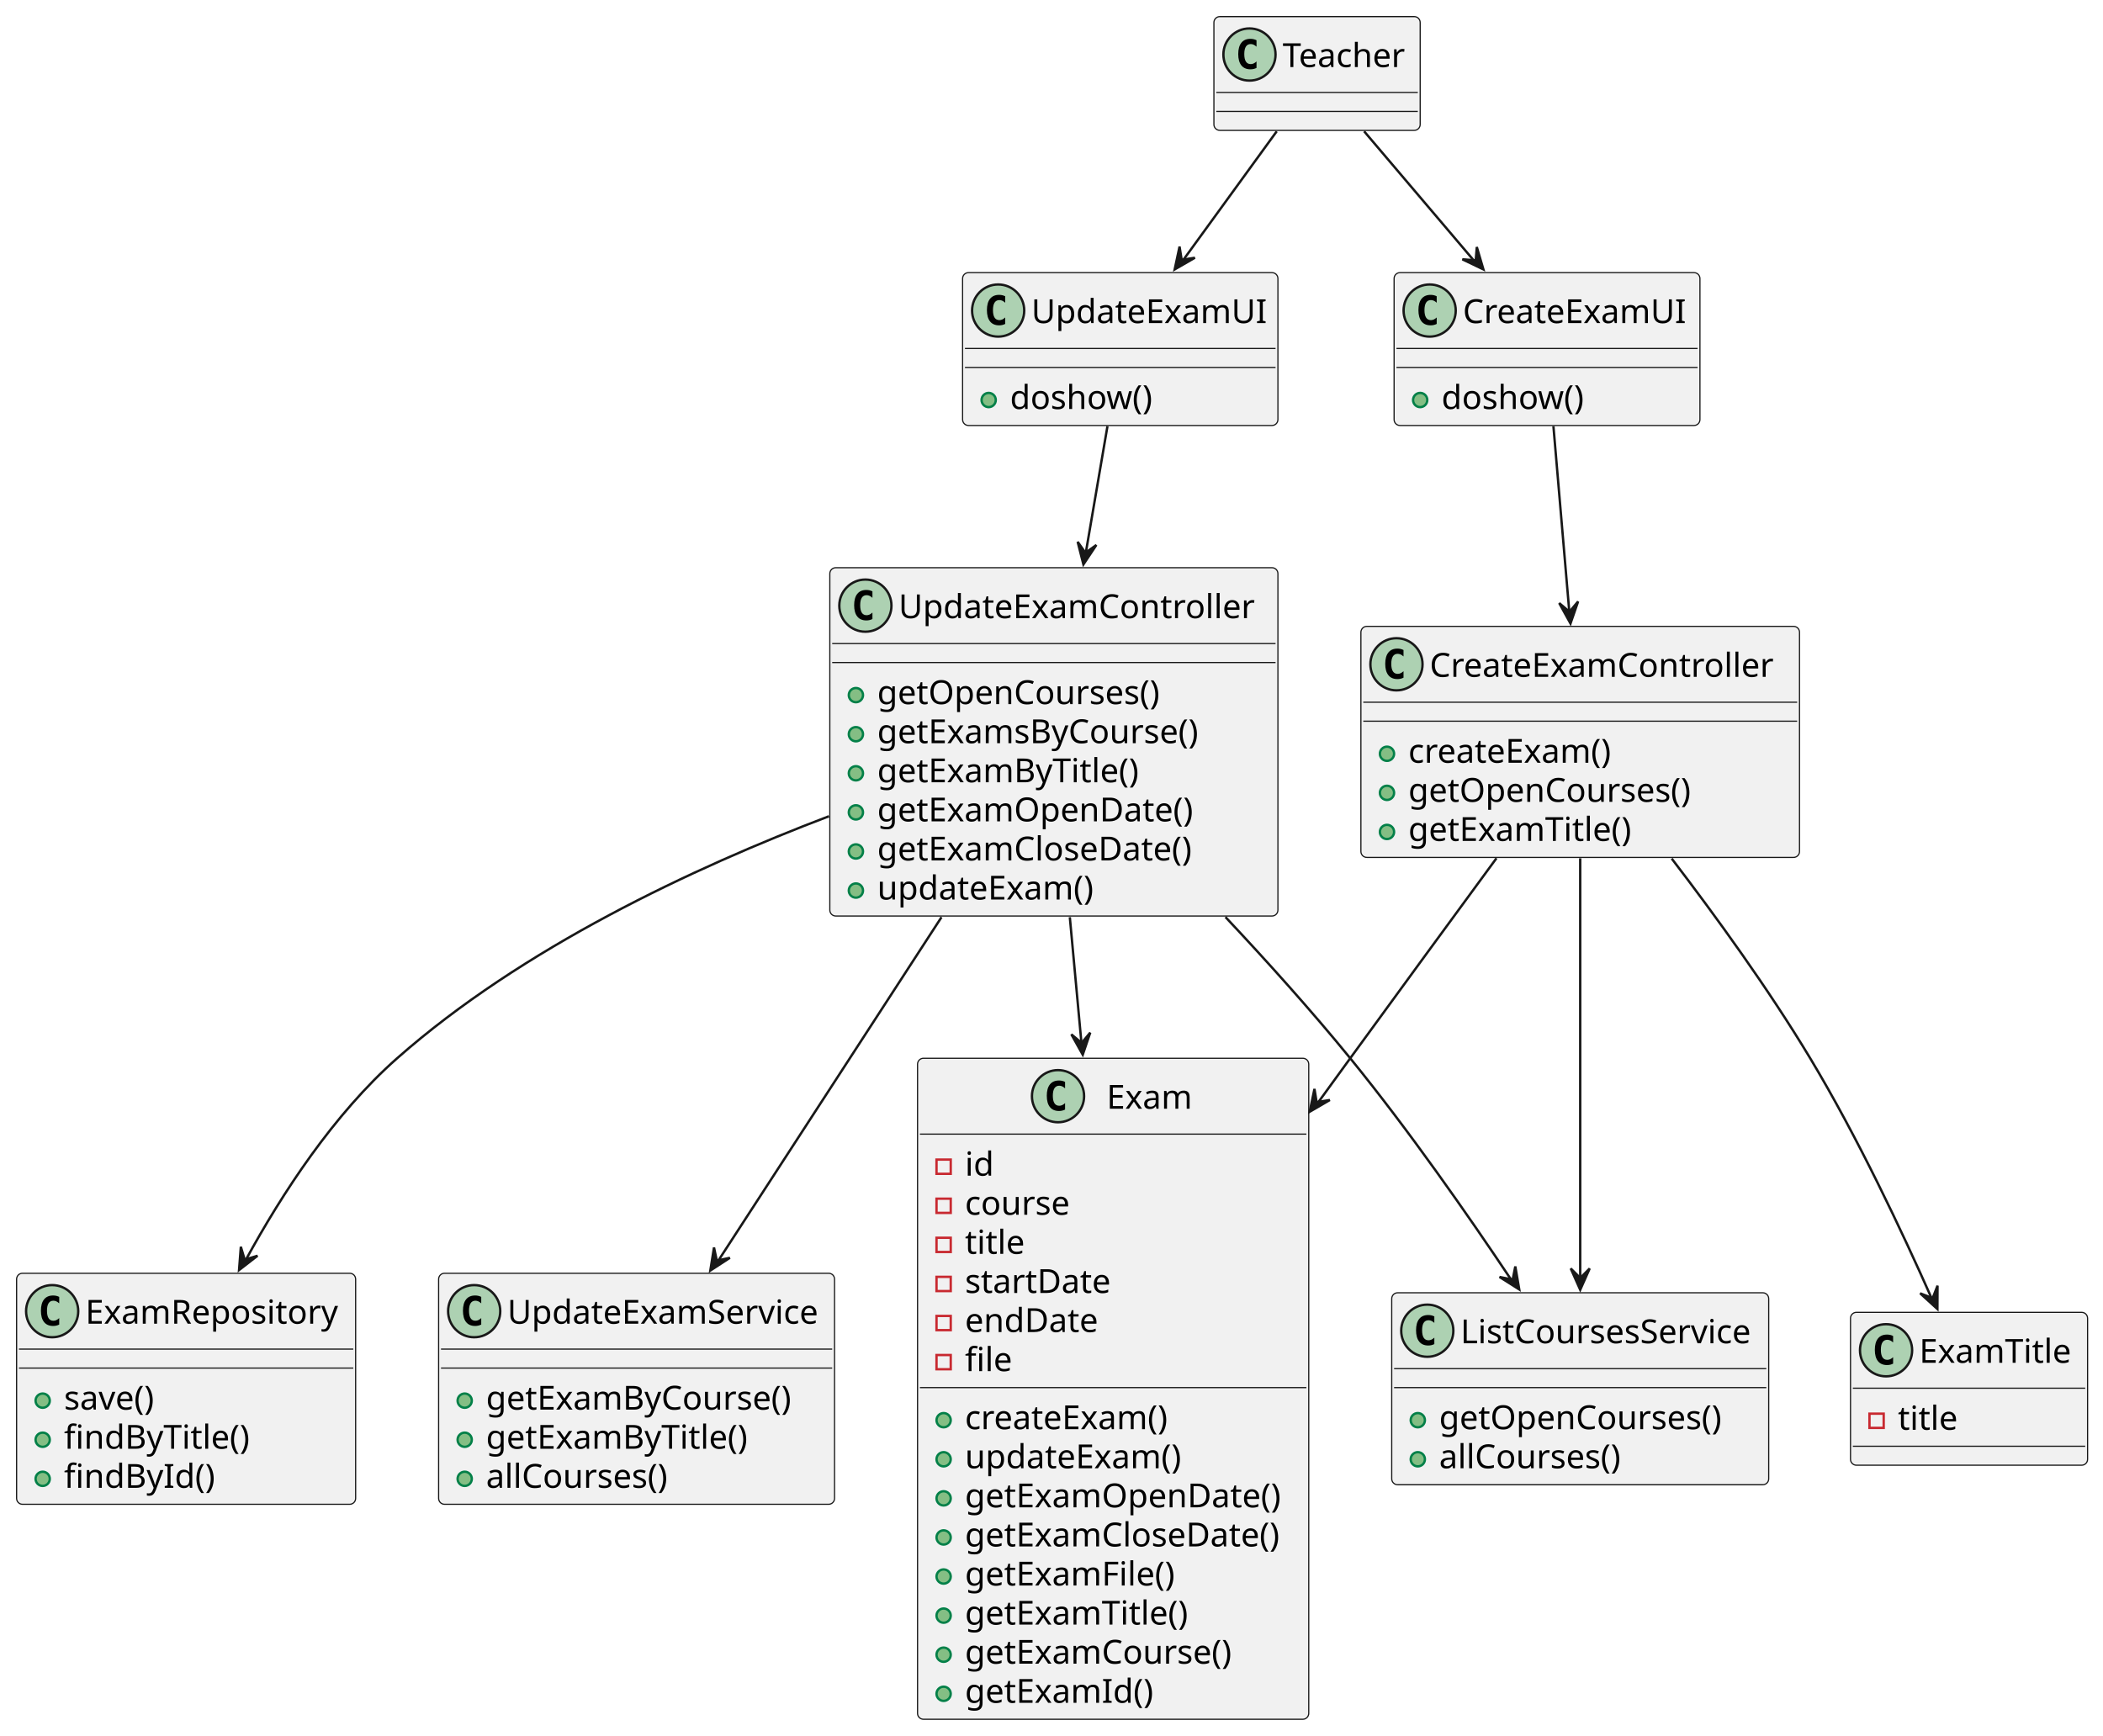
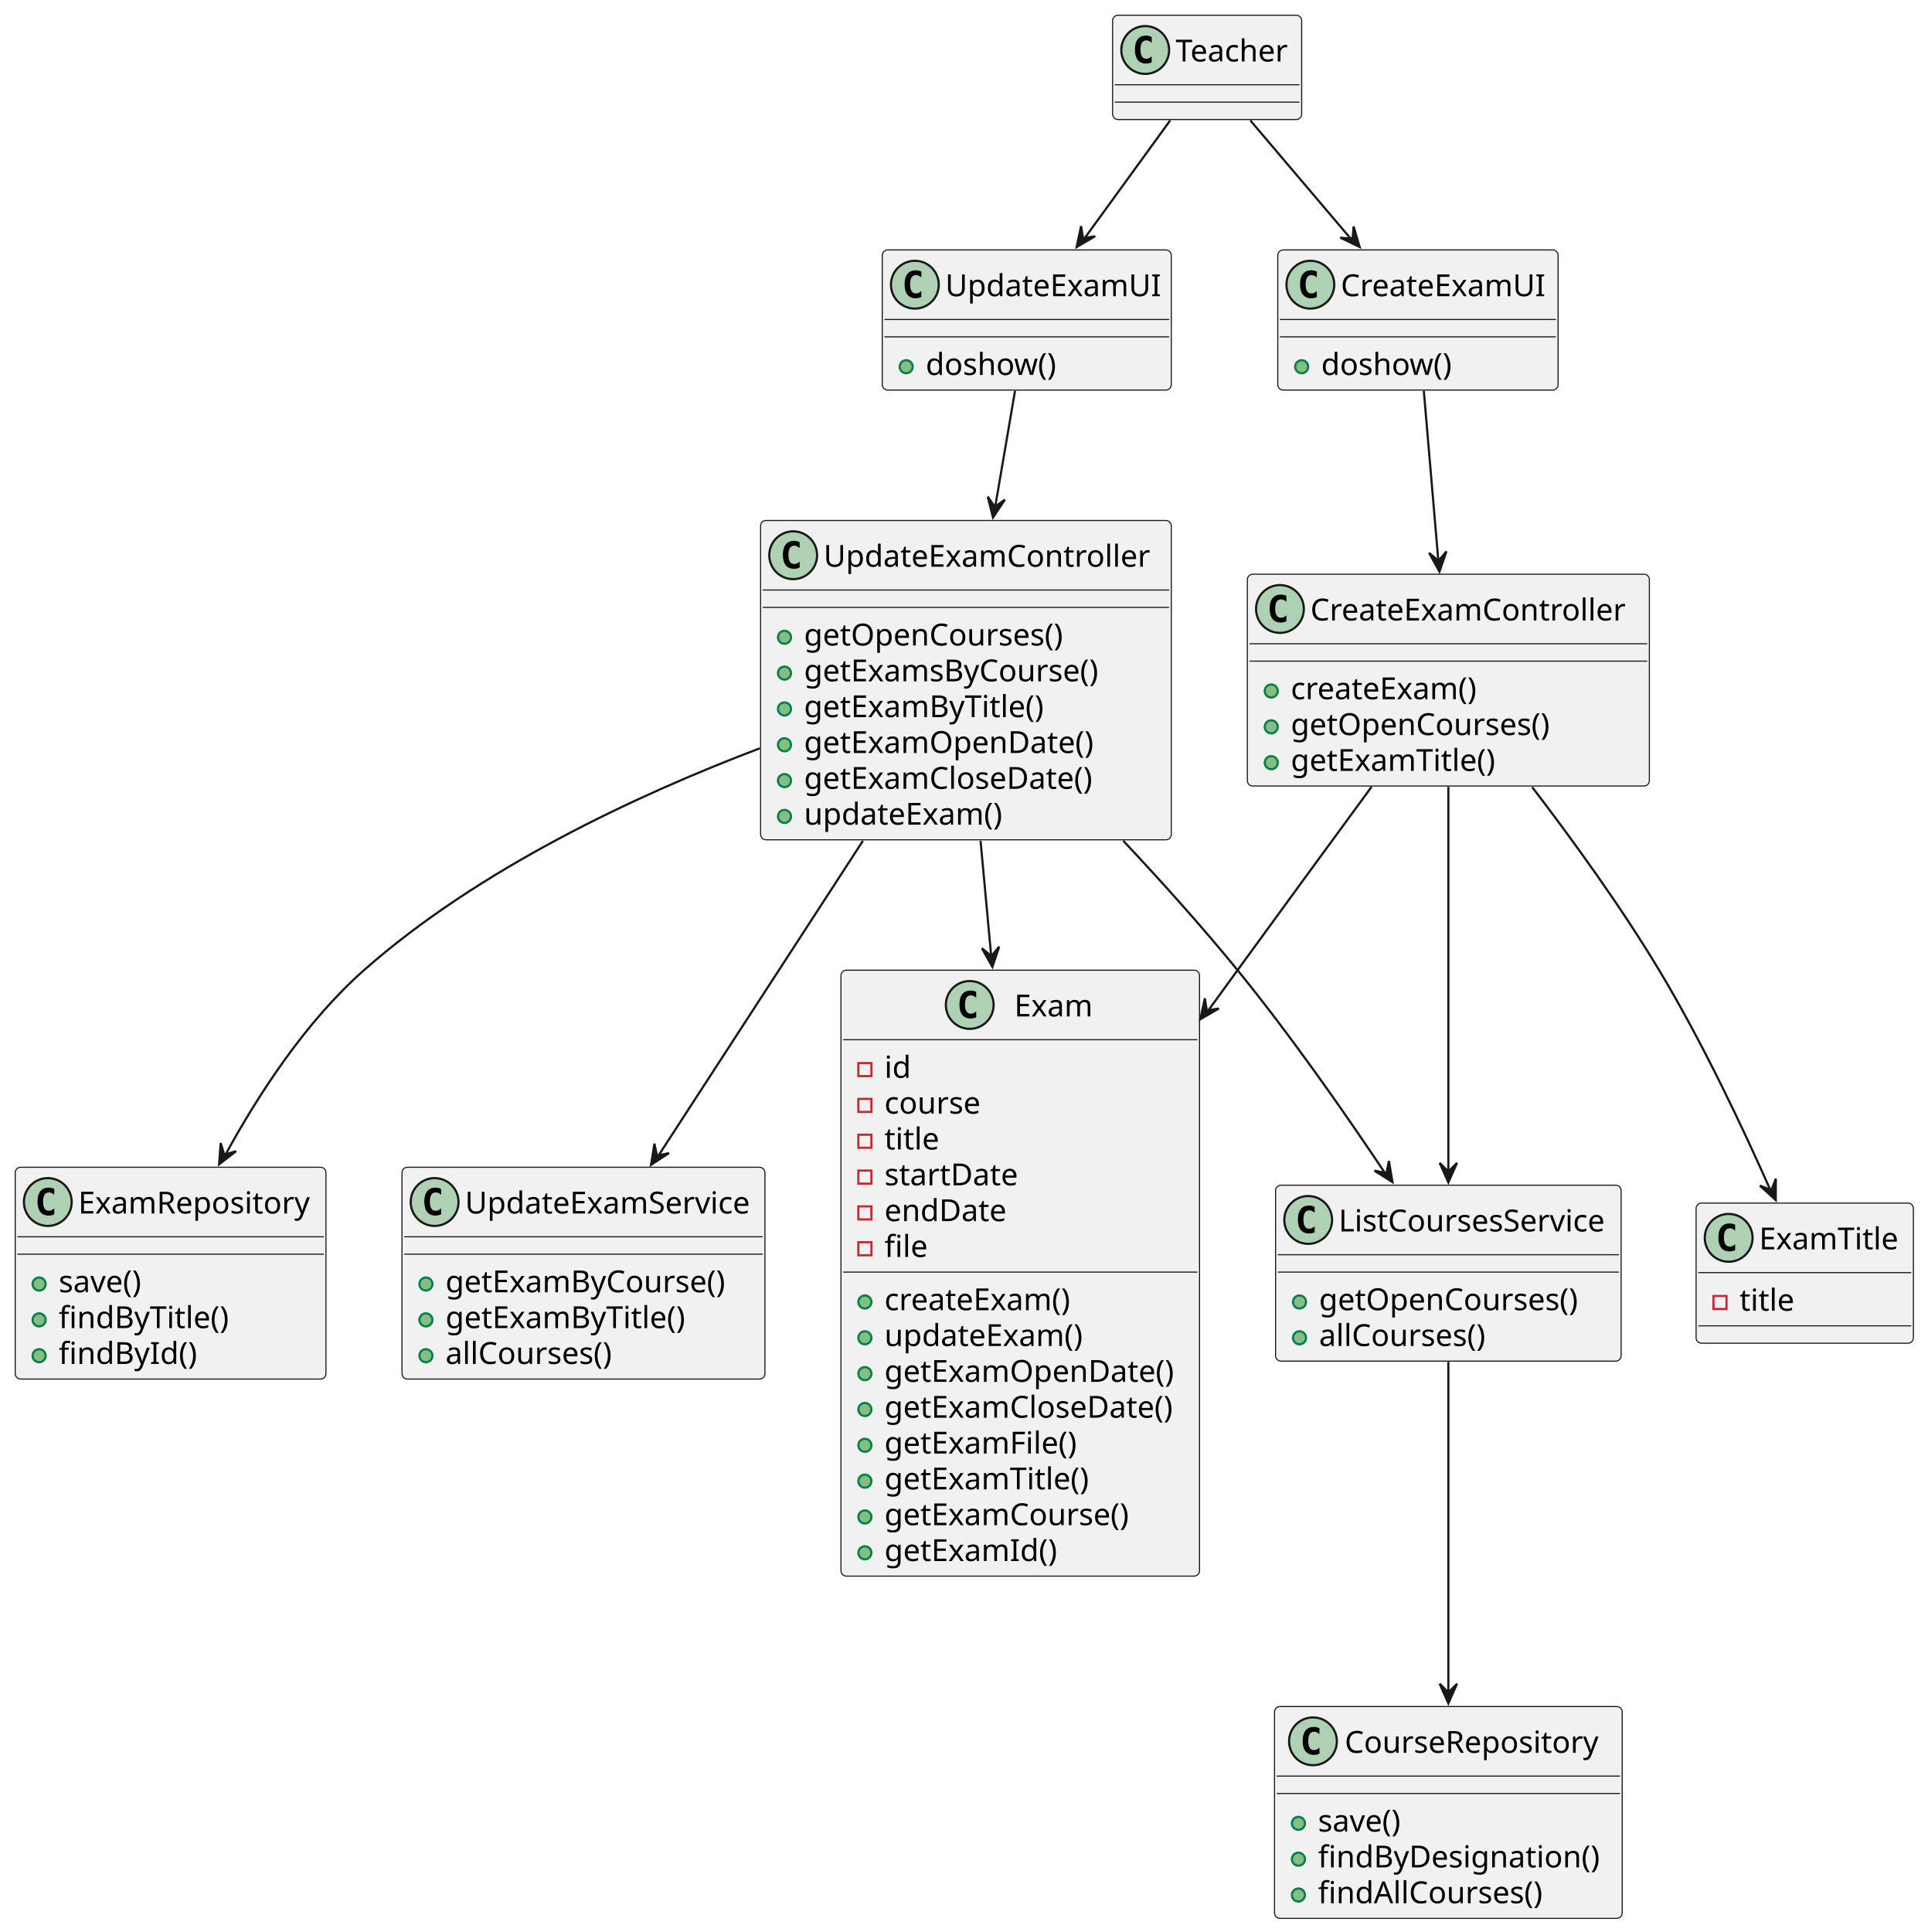
- <svg xmlns="http://www.w3.org/2000/svg" contentStyleType="text/css" height="732px" preserveAspectRatio="none" style="width:887px;height:732px;background:#FFFFFF;" version="1.1" viewBox="0 0 887 732" width="887px" zoomAndPan="magnify">
+ <svg xmlns="http://www.w3.org/2000/svg" contentStyleType="text/css" height="889px" preserveAspectRatio="none" style="width:887px;height:889px;background:#FFFFFF;" version="1.1" viewBox="0 0 887 889" width="887px" zoomAndPan="magnify">
  <defs />
  <g>
    <g id="elem_Teacher">
      <rect codeLine="2" fill="#F1F1F1" height="48" id="Teacher" rx="2.5" ry="2.5" style="stroke:#181818;stroke-width:0.5;" width="87" x="512" y="7" />
      <ellipse cx="527" cy="23" fill="#ADD1B2" rx="11" ry="11" style="stroke:#181818;stroke-width:1.0;" />
      <path d="M529.973,28.643 Q529.392,28.942 528.753,29.091 Q528.114,29.241 527.408,29.241 Q524.901,29.241 523.582,27.589 Q522.262,25.937 522.262,22.816 Q522.262,19.686 523.582,18.035 Q524.901,16.383 527.408,16.383 Q528.114,16.383 528.761,16.532 Q529.409,16.682 529.973,16.98 L529.973,19.703 Q529.342,19.122 528.749,18.852 Q528.155,18.582 527.524,18.582 Q526.18,18.582 525.495,19.649 Q524.81,20.716 524.81,22.816 Q524.81,24.908 525.495,25.974 Q526.18,27.041 527.524,27.041 Q528.155,27.041 528.749,26.771 Q529.342,26.502 529.973,25.92 Z " fill="#000000" />
      <text fill="#000000" font-family="sans-serif" font-size="14" lengthAdjust="spacing" textLength="55" x="541" y="28.291">Teacher</text>
      <line style="stroke:#181818;stroke-width:0.5;" x1="513" x2="598" y1="39" y2="39" />
      <line style="stroke:#181818;stroke-width:0.5;" x1="513" x2="598" y1="47" y2="47" />
    </g>
    <g id="elem_CreateExamUI">
      <rect codeLine="3" fill="#F1F1F1" height="64.488" id="CreateExamUI" rx="2.5" ry="2.5" style="stroke:#181818;stroke-width:0.5;" width="129" x="588" y="115" />
      <ellipse cx="603" cy="131" fill="#ADD1B2" rx="11" ry="11" style="stroke:#181818;stroke-width:1.0;" />
      <path d="M605.973,136.643 Q605.392,136.942 604.753,137.091 Q604.114,137.241 603.408,137.241 Q600.901,137.241 599.582,135.589 Q598.262,133.937 598.262,130.816 Q598.262,127.686 599.582,126.035 Q600.901,124.383 603.408,124.383 Q604.114,124.383 604.761,124.532 Q605.409,124.682 605.973,124.981 L605.973,127.703 Q605.342,127.122 604.749,126.852 Q604.155,126.582 603.524,126.582 Q602.18,126.582 601.495,127.649 Q600.81,128.716 600.81,130.816 Q600.81,132.908 601.495,133.974 Q602.18,135.041 603.524,135.041 Q604.155,135.041 604.749,134.771 Q605.342,134.501 605.973,133.92 Z " fill="#000000" />
      <text fill="#000000" font-family="sans-serif" font-size="14" lengthAdjust="spacing" textLength="97" x="617" y="136.291">CreateExamUI</text>
      <line style="stroke:#181818;stroke-width:0.5;" x1="589" x2="716" y1="147" y2="147" />
      <line style="stroke:#181818;stroke-width:0.5;" x1="589" x2="716" y1="155" y2="155" />
      <ellipse cx="599" cy="168.744" fill="#84BE84" rx="3" ry="3" style="stroke:#038048;stroke-width:1.0;" />
      <text fill="#000000" font-family="sans-serif" font-size="14" lengthAdjust="spacing" textLength="64" x="608" y="172.535">doshow()</text>
    </g>
    <g id="elem_UpdateExamUI">
      <rect codeLine="7" fill="#F1F1F1" height="64.488" id="UpdateExamUI" rx="2.5" ry="2.5" style="stroke:#181818;stroke-width:0.5;" width="133" x="406" y="115" />
      <ellipse cx="421" cy="131" fill="#ADD1B2" rx="11" ry="11" style="stroke:#181818;stroke-width:1.0;" />
      <path d="M423.973,136.643 Q423.392,136.942 422.753,137.091 Q422.114,137.241 421.408,137.241 Q418.901,137.241 417.582,135.589 Q416.262,133.937 416.262,130.816 Q416.262,127.686 417.582,126.035 Q418.901,124.383 421.408,124.383 Q422.114,124.383 422.761,124.532 Q423.409,124.682 423.973,124.981 L423.973,127.703 Q423.342,127.122 422.749,126.852 Q422.155,126.582 421.524,126.582 Q420.18,126.582 419.495,127.649 Q418.81,128.716 418.81,130.816 Q418.81,132.908 419.495,133.974 Q420.18,135.041 421.524,135.041 Q422.155,135.041 422.749,134.771 Q423.342,134.501 423.973,133.92 Z " fill="#000000" />
      <text fill="#000000" font-family="sans-serif" font-size="14" lengthAdjust="spacing" textLength="101" x="435" y="136.291">UpdateExamUI</text>
      <line style="stroke:#181818;stroke-width:0.5;" x1="407" x2="538" y1="147" y2="147" />
      <line style="stroke:#181818;stroke-width:0.5;" x1="407" x2="538" y1="155" y2="155" />
      <ellipse cx="417" cy="168.744" fill="#84BE84" rx="3" ry="3" style="stroke:#038048;stroke-width:1.0;" />
      <text fill="#000000" font-family="sans-serif" font-size="14" lengthAdjust="spacing" textLength="64" x="426" y="172.535">doshow()</text>
    </g>
    <g id="elem_UpdateExamController">
-       <rect codeLine="10" fill="#F1F1F1" height="146.93" id="UpdateExamController" rx="2.5" ry="2.5" style="stroke:#181818;stroke-width:0.5;" width="189" x="350" y="239.48" />
-       <ellipse cx="365" cy="255.48" fill="#ADD1B2" rx="11" ry="11" style="stroke:#181818;stroke-width:1.0;" />
-       <path d="M367.973,261.123 Q367.392,261.422 366.753,261.571 Q366.114,261.721 365.408,261.721 Q362.901,261.721 361.582,260.069 Q360.262,258.417 360.262,255.296 Q360.262,252.167 361.582,250.515 Q362.901,248.863 365.408,248.863 Q366.114,248.863 366.761,249.012 Q367.409,249.162 367.973,249.46 L367.973,252.183 Q367.342,251.602 366.749,251.332 Q366.155,251.062 365.524,251.062 Q364.18,251.062 363.495,252.129 Q362.81,253.196 362.81,255.296 Q362.81,257.388 363.495,258.454 Q364.18,259.521 365.524,259.521 Q366.155,259.521 366.749,259.251 Q367.342,258.981 367.973,258.4 Z " fill="#000000" />
-       <text fill="#000000" font-family="sans-serif" font-size="14" lengthAdjust="spacing" textLength="157" x="379" y="260.771">UpdateExamController</text>
-       <line style="stroke:#181818;stroke-width:0.5;" x1="351" x2="538" y1="271.48" y2="271.48" />
-       <line style="stroke:#181818;stroke-width:0.5;" x1="351" x2="538" y1="279.48" y2="279.48" />
-       <ellipse cx="361" cy="293.224" fill="#84BE84" rx="3" ry="3" style="stroke:#038048;stroke-width:1.0;" />
-       <text fill="#000000" font-family="sans-serif" font-size="14" lengthAdjust="spacing" textLength="125" x="370" y="297.015">getOpenCourses()</text>
-       <ellipse cx="361" cy="309.712" fill="#84BE84" rx="3" ry="3" style="stroke:#038048;stroke-width:1.0;" />
-       <text fill="#000000" font-family="sans-serif" font-size="14" lengthAdjust="spacing" textLength="141" x="370" y="313.503">getExamsByCourse()</text>
-       <ellipse cx="361" cy="326.201" fill="#84BE84" rx="3" ry="3" style="stroke:#038048;stroke-width:1.0;" />
-       <text fill="#000000" font-family="sans-serif" font-size="14" lengthAdjust="spacing" textLength="115" x="370" y="329.992">getExamByTitle()</text>
-       <ellipse cx="361" cy="342.689" fill="#84BE84" rx="3" ry="3" style="stroke:#038048;stroke-width:1.0;" />
-       <text fill="#000000" font-family="sans-serif" font-size="14" lengthAdjust="spacing" textLength="138" x="370" y="346.48">getExamOpenDate()</text>
-       <ellipse cx="361" cy="359.177" fill="#84BE84" rx="3" ry="3" style="stroke:#038048;stroke-width:1.0;" />
-       <text fill="#000000" font-family="sans-serif" font-size="14" lengthAdjust="spacing" textLength="139" x="370" y="362.968">getExamCloseDate()</text>
-       <ellipse cx="361" cy="375.666" fill="#84BE84" rx="3" ry="3" style="stroke:#038048;stroke-width:1.0;" />
-       <text fill="#000000" font-family="sans-serif" font-size="14" lengthAdjust="spacing" textLength="96" x="370" y="379.457">updateExam()</text>
+       <rect codeLine="10" fill="#F1F1F1" height="146.93" id="UpdateExamController" rx="2.5" ry="2.5" style="stroke:#181818;stroke-width:0.5;" width="189" x="350" y="239.49" />
+       <ellipse cx="365" cy="255.49" fill="#ADD1B2" rx="11" ry="11" style="stroke:#181818;stroke-width:1.0;" />
+       <path d="M367.973,261.133 Q367.392,261.432 366.753,261.581 Q366.114,261.731 365.408,261.731 Q362.901,261.731 361.582,260.079 Q360.262,258.427 360.262,255.306 Q360.262,252.177 361.582,250.525 Q362.901,248.873 365.408,248.873 Q366.114,248.873 366.761,249.022 Q367.409,249.172 367.973,249.47 L367.973,252.193 Q367.342,251.612 366.749,251.342 Q366.155,251.072 365.524,251.072 Q364.18,251.072 363.495,252.139 Q362.81,253.206 362.81,255.306 Q362.81,257.398 363.495,258.464 Q364.18,259.531 365.524,259.531 Q366.155,259.531 366.749,259.261 Q367.342,258.991 367.973,258.41 Z " fill="#000000" />
+       <text fill="#000000" font-family="sans-serif" font-size="14" lengthAdjust="spacing" textLength="157" x="379" y="260.781">UpdateExamController</text>
+       <line style="stroke:#181818;stroke-width:0.5;" x1="351" x2="538" y1="271.49" y2="271.49" />
+       <line style="stroke:#181818;stroke-width:0.5;" x1="351" x2="538" y1="279.49" y2="279.49" />
+       <ellipse cx="361" cy="293.234" fill="#84BE84" rx="3" ry="3" style="stroke:#038048;stroke-width:1.0;" />
+       <text fill="#000000" font-family="sans-serif" font-size="14" lengthAdjust="spacing" textLength="125" x="370" y="297.025">getOpenCourses()</text>
+       <ellipse cx="361" cy="309.722" fill="#84BE84" rx="3" ry="3" style="stroke:#038048;stroke-width:1.0;" />
+       <text fill="#000000" font-family="sans-serif" font-size="14" lengthAdjust="spacing" textLength="141" x="370" y="313.513">getExamsByCourse()</text>
+       <ellipse cx="361" cy="326.211" fill="#84BE84" rx="3" ry="3" style="stroke:#038048;stroke-width:1.0;" />
+       <text fill="#000000" font-family="sans-serif" font-size="14" lengthAdjust="spacing" textLength="115" x="370" y="330.002">getExamByTitle()</text>
+       <ellipse cx="361" cy="342.699" fill="#84BE84" rx="3" ry="3" style="stroke:#038048;stroke-width:1.0;" />
+       <text fill="#000000" font-family="sans-serif" font-size="14" lengthAdjust="spacing" textLength="138" x="370" y="346.49">getExamOpenDate()</text>
+       <ellipse cx="361" cy="359.187" fill="#84BE84" rx="3" ry="3" style="stroke:#038048;stroke-width:1.0;" />
+       <text fill="#000000" font-family="sans-serif" font-size="14" lengthAdjust="spacing" textLength="139" x="370" y="362.978">getExamCloseDate()</text>
+       <ellipse cx="361" cy="375.675" fill="#84BE84" rx="3" ry="3" style="stroke:#038048;stroke-width:1.0;" />
+       <text fill="#000000" font-family="sans-serif" font-size="14" lengthAdjust="spacing" textLength="96" x="370" y="379.467">updateExam()</text>
    </g>
    <g id="elem_ListCoursesService">
-       <rect codeLine="19" fill="#F1F1F1" height="80.977" id="ListCoursesService" rx="2.5" ry="2.5" style="stroke:#181818;stroke-width:0.5;" width="159" x="587" y="545.34" />
-       <ellipse cx="602" cy="561.34" fill="#ADD1B2" rx="11" ry="11" style="stroke:#181818;stroke-width:1.0;" />
-       <path d="M604.973,566.983 Q604.392,567.282 603.753,567.431 Q603.114,567.581 602.408,567.581 Q599.901,567.581 598.582,565.929 Q597.262,564.277 597.262,561.156 Q597.262,558.027 598.582,556.375 Q599.901,554.723 602.408,554.723 Q603.114,554.723 603.761,554.872 Q604.409,555.022 604.973,555.321 L604.973,558.043 Q604.342,557.462 603.749,557.192 Q603.155,556.923 602.524,556.923 Q601.18,556.923 600.495,557.989 Q599.81,559.056 599.81,561.156 Q599.81,563.248 600.495,564.314 Q601.18,565.381 602.524,565.381 Q603.155,565.381 603.749,565.111 Q604.342,564.841 604.973,564.26 Z " fill="#000000" />
-       <text fill="#000000" font-family="sans-serif" font-size="14" lengthAdjust="spacing" textLength="127" x="616" y="566.631">ListCoursesService</text>
-       <line style="stroke:#181818;stroke-width:0.5;" x1="588" x2="745" y1="577.34" y2="577.34" />
-       <line style="stroke:#181818;stroke-width:0.5;" x1="588" x2="745" y1="585.34" y2="585.34" />
-       <ellipse cx="598" cy="599.084" fill="#84BE84" rx="3" ry="3" style="stroke:#038048;stroke-width:1.0;" />
-       <text fill="#000000" font-family="sans-serif" font-size="14" lengthAdjust="spacing" textLength="125" x="607" y="602.875">getOpenCourses()</text>
-       <ellipse cx="598" cy="615.572" fill="#84BE84" rx="3" ry="3" style="stroke:#038048;stroke-width:1.0;" />
-       <text fill="#000000" font-family="sans-serif" font-size="14" lengthAdjust="spacing" textLength="82" x="607" y="619.363">allCourses()</text>
+       <rect codeLine="19" fill="#F1F1F1" height="80.977" id="ListCoursesService" rx="2.5" ry="2.5" style="stroke:#181818;stroke-width:0.5;" width="159" x="587" y="545.35" />
+       <ellipse cx="602" cy="561.35" fill="#ADD1B2" rx="11" ry="11" style="stroke:#181818;stroke-width:1.0;" />
+       <path d="M604.973,566.993 Q604.392,567.292 603.753,567.441 Q603.114,567.591 602.408,567.591 Q599.901,567.591 598.582,565.939 Q597.262,564.287 597.262,561.166 Q597.262,558.037 598.582,556.385 Q599.901,554.733 602.408,554.733 Q603.114,554.733 603.761,554.882 Q604.409,555.032 604.973,555.331 L604.973,558.053 Q604.342,557.472 603.749,557.202 Q603.155,556.933 602.524,556.933 Q601.18,556.933 600.495,557.999 Q599.81,559.066 599.81,561.166 Q599.81,563.258 600.495,564.324 Q601.18,565.391 602.524,565.391 Q603.155,565.391 603.749,565.121 Q604.342,564.851 604.973,564.27 Z " fill="#000000" />
+       <text fill="#000000" font-family="sans-serif" font-size="14" lengthAdjust="spacing" textLength="127" x="616" y="566.641">ListCoursesService</text>
+       <line style="stroke:#181818;stroke-width:0.5;" x1="588" x2="745" y1="577.35" y2="577.35" />
+       <line style="stroke:#181818;stroke-width:0.5;" x1="588" x2="745" y1="585.35" y2="585.35" />
+       <ellipse cx="598" cy="599.094" fill="#84BE84" rx="3" ry="3" style="stroke:#038048;stroke-width:1.0;" />
+       <text fill="#000000" font-family="sans-serif" font-size="14" lengthAdjust="spacing" textLength="125" x="607" y="602.885">getOpenCourses()</text>
+       <ellipse cx="598" cy="615.582" fill="#84BE84" rx="3" ry="3" style="stroke:#038048;stroke-width:1.0;" />
+       <text fill="#000000" font-family="sans-serif" font-size="14" lengthAdjust="spacing" textLength="82" x="607" y="619.373">allCourses()</text>
    </g>
    <g id="elem_UpdateExamService">
      <rect codeLine="24" fill="#F1F1F1" height="97.465" id="UpdateExamService" rx="2.5" ry="2.5" style="stroke:#181818;stroke-width:0.5;" width="167" x="185" y="537.1" />
      <ellipse cx="200" cy="553.1" fill="#ADD1B2" rx="11" ry="11" style="stroke:#181818;stroke-width:1.0;" />
      <path d="M202.973,558.743 Q202.392,559.042 201.753,559.191 Q201.114,559.341 200.408,559.341 Q197.901,559.341 196.582,557.689 Q195.262,556.037 195.262,552.916 Q195.262,549.787 196.582,548.135 Q197.901,546.483 200.408,546.483 Q201.114,546.483 201.761,546.632 Q202.409,546.782 202.973,547.081 L202.973,549.803 Q202.342,549.222 201.749,548.952 Q201.155,548.683 200.524,548.683 Q199.18,548.683 198.495,549.749 Q197.81,550.816 197.81,552.916 Q197.81,555.008 198.495,556.074 Q199.18,557.141 200.524,557.141 Q201.155,557.141 201.749,556.871 Q202.342,556.601 202.973,556.02 Z " fill="#000000" />
      <text fill="#000000" font-family="sans-serif" font-size="14" lengthAdjust="spacing" textLength="135" x="214" y="558.391">UpdateExamService</text>
      <line style="stroke:#181818;stroke-width:0.5;" x1="186" x2="351" y1="569.1" y2="569.1" />
      <line style="stroke:#181818;stroke-width:0.5;" x1="186" x2="351" y1="577.1" y2="577.1" />
      <ellipse cx="196" cy="590.844" fill="#84BE84" rx="3" ry="3" style="stroke:#038048;stroke-width:1.0;" />
      <text fill="#000000" font-family="sans-serif" font-size="14" lengthAdjust="spacing" textLength="134" x="205" y="594.635">getExamByCourse()</text>
      <ellipse cx="196" cy="607.332" fill="#84BE84" rx="3" ry="3" style="stroke:#038048;stroke-width:1.0;" />
      <text fill="#000000" font-family="sans-serif" font-size="14" lengthAdjust="spacing" textLength="115" x="205" y="611.123">getExamByTitle()</text>
      <ellipse cx="196" cy="623.821" fill="#84BE84" rx="3" ry="3" style="stroke:#038048;stroke-width:1.0;" />
      <text fill="#000000" font-family="sans-serif" font-size="14" lengthAdjust="spacing" textLength="82" x="205" y="627.612">allCourses()</text>
    </g>
    <g id="elem_CreateExamController">
      <rect codeLine="31" fill="#F1F1F1" height="97.465" id="CreateExamController" rx="2.5" ry="2.5" style="stroke:#181818;stroke-width:0.5;" width="185" x="574" y="264.22" />
      <ellipse cx="589" cy="280.22" fill="#ADD1B2" rx="11" ry="11" style="stroke:#181818;stroke-width:1.0;" />
      <path d="M591.973,285.863 Q591.392,286.162 590.753,286.311 Q590.114,286.461 589.408,286.461 Q586.901,286.461 585.582,284.809 Q584.262,283.157 584.262,280.036 Q584.262,276.906 585.582,275.255 Q586.901,273.603 589.408,273.603 Q590.114,273.603 590.761,273.752 Q591.409,273.902 591.973,274.2 L591.973,276.923 Q591.342,276.342 590.749,276.072 Q590.155,275.803 589.524,275.803 Q588.18,275.803 587.495,276.869 Q586.81,277.936 586.81,280.036 Q586.81,282.128 587.495,283.194 Q588.18,284.261 589.524,284.261 Q590.155,284.261 590.749,283.991 Q591.342,283.721 591.973,283.14 Z " fill="#000000" />
      <text fill="#000000" font-family="sans-serif" font-size="14" lengthAdjust="spacing" textLength="153" x="603" y="285.511">CreateExamController</text>
      <line style="stroke:#181818;stroke-width:0.5;" x1="575" x2="758" y1="296.22" y2="296.22" />
      <line style="stroke:#181818;stroke-width:0.5;" x1="575" x2="758" y1="304.22" y2="304.22" />
      <ellipse cx="585" cy="317.964" fill="#84BE84" rx="3" ry="3" style="stroke:#038048;stroke-width:1.0;" />
      <text fill="#000000" font-family="sans-serif" font-size="14" lengthAdjust="spacing" textLength="90" x="594" y="321.755">createExam()</text>
      <ellipse cx="585" cy="334.452" fill="#84BE84" rx="3" ry="3" style="stroke:#038048;stroke-width:1.0;" />
      <text fill="#000000" font-family="sans-serif" font-size="14" lengthAdjust="spacing" textLength="125" x="594" y="338.243">getOpenCourses()</text>
      <ellipse cx="585" cy="350.941" fill="#84BE84" rx="3" ry="3" style="stroke:#038048;stroke-width:1.0;" />
      <text fill="#000000" font-family="sans-serif" font-size="14" lengthAdjust="spacing" textLength="100" x="594" y="354.732">getExamTitle()</text>
    </g>
    <g id="elem_ExamTitle">
      <rect codeLine="36" fill="#F1F1F1" height="64.488" id="ExamTitle" rx="2.5" ry="2.5" style="stroke:#181818;stroke-width:0.5;" width="100" x="780.5" y="553.59" />
      <ellipse cx="795.5" cy="569.59" fill="#ADD1B2" rx="11" ry="11" style="stroke:#181818;stroke-width:1.0;" />
      <path d="M798.473,575.233 Q797.892,575.532 797.253,575.681 Q796.614,575.831 795.908,575.831 Q793.401,575.831 792.082,574.179 Q790.762,572.527 790.762,569.406 Q790.762,566.277 792.082,564.625 Q793.401,562.973 795.908,562.973 Q796.614,562.973 797.261,563.122 Q797.909,563.272 798.473,563.571 L798.473,566.293 Q797.842,565.712 797.249,565.442 Q796.655,565.173 796.024,565.173 Q794.68,565.173 793.995,566.239 Q793.31,567.306 793.31,569.406 Q793.31,571.498 793.995,572.564 Q794.68,573.631 796.024,573.631 Q796.655,573.631 797.249,573.361 Q797.842,573.091 798.473,572.51 Z " fill="#000000" />
      <text fill="#000000" font-family="sans-serif" font-size="14" lengthAdjust="spacing" textLength="68" x="809.5" y="574.881">ExamTitle</text>
      <line style="stroke:#181818;stroke-width:0.5;" x1="781.5" x2="879.5" y1="585.59" y2="585.59" />
      <rect fill="none" height="6" style="stroke:#C82930;stroke-width:1.0;" width="6" x="788.5" y="596.334" />
      <text fill="#000000" font-family="sans-serif" font-size="14" lengthAdjust="spacing" textLength="26" x="800.5" y="603.125">title</text>
      <line style="stroke:#181818;stroke-width:0.5;" x1="781.5" x2="879.5" y1="610.078" y2="610.078" />
    </g>
    <g id="elem_Exam">
-       <rect codeLine="40" fill="#F1F1F1" height="278.836" id="Exam" rx="2.5" ry="2.5" style="stroke:#181818;stroke-width:0.5;" width="165" x="387" y="446.41" />
-       <ellipse cx="446.25" cy="462.41" fill="#ADD1B2" rx="11" ry="11" style="stroke:#181818;stroke-width:1.0;" />
-       <path d="M449.223,468.053 Q448.642,468.352 448.003,468.501 Q447.364,468.651 446.658,468.651 Q444.151,468.651 442.832,466.999 Q441.512,465.347 441.512,462.226 Q441.512,459.096 442.832,457.445 Q444.151,455.793 446.658,455.793 Q447.364,455.793 448.011,455.942 Q448.659,456.092 449.223,456.39 L449.223,459.113 Q448.592,458.532 447.999,458.262 Q447.405,457.993 446.774,457.993 Q445.43,457.993 444.745,459.059 Q444.06,460.126 444.06,462.226 Q444.06,464.318 444.745,465.384 Q445.43,466.451 446.774,466.451 Q447.405,466.451 447.999,466.181 Q448.592,465.911 449.223,465.33 Z " fill="#000000" />
-       <text fill="#000000" font-family="sans-serif" font-size="14" lengthAdjust="spacing" textLength="38" x="466.75" y="467.701">Exam</text>
-       <line style="stroke:#181818;stroke-width:0.5;" x1="388" x2="551" y1="478.41" y2="478.41" />
-       <rect fill="none" height="6" style="stroke:#C82930;stroke-width:1.0;" width="6" x="395" y="489.154" />
-       <text fill="#000000" font-family="sans-serif" font-size="14" lengthAdjust="spacing" textLength="13" x="407" y="495.945">id</text>
-       <rect fill="none" height="6" style="stroke:#C82930;stroke-width:1.0;" width="6" x="395" y="505.642" />
-       <text fill="#000000" font-family="sans-serif" font-size="14" lengthAdjust="spacing" textLength="46" x="407" y="512.433">course</text>
-       <rect fill="none" height="6" style="stroke:#C82930;stroke-width:1.0;" width="6" x="395" y="522.131" />
-       <text fill="#000000" font-family="sans-serif" font-size="14" lengthAdjust="spacing" textLength="26" x="407" y="528.922">title</text>
-       <rect fill="none" height="6" style="stroke:#C82930;stroke-width:1.0;" width="6" x="395" y="538.619" />
-       <text fill="#000000" font-family="sans-serif" font-size="14" lengthAdjust="spacing" textLength="62" x="407" y="545.41">startDate</text>
-       <rect fill="none" height="6" style="stroke:#C82930;stroke-width:1.0;" width="6" x="395" y="555.107" />
-       <text fill="#000000" font-family="sans-serif" font-size="14" lengthAdjust="spacing" textLength="57" x="407" y="561.898">endDate</text>
-       <rect fill="none" height="6" style="stroke:#C82930;stroke-width:1.0;" width="6" x="395" y="571.596" />
-       <text fill="#000000" font-family="sans-serif" font-size="14" lengthAdjust="spacing" textLength="21" x="407" y="578.387">file</text>
-       <line style="stroke:#181818;stroke-width:0.5;" x1="388" x2="551" y1="585.34" y2="585.34" />
-       <ellipse cx="398" cy="599.084" fill="#84BE84" rx="3" ry="3" style="stroke:#038048;stroke-width:1.0;" />
-       <text fill="#000000" font-family="sans-serif" font-size="14" lengthAdjust="spacing" textLength="90" x="407" y="602.875">createExam()</text>
-       <ellipse cx="398" cy="615.572" fill="#84BE84" rx="3" ry="3" style="stroke:#038048;stroke-width:1.0;" />
-       <text fill="#000000" font-family="sans-serif" font-size="14" lengthAdjust="spacing" textLength="96" x="407" y="619.363">updateExam()</text>
-       <ellipse cx="398" cy="632.06" fill="#84BE84" rx="3" ry="3" style="stroke:#038048;stroke-width:1.0;" />
-       <text fill="#000000" font-family="sans-serif" font-size="14" lengthAdjust="spacing" textLength="138" x="407" y="635.851">getExamOpenDate()</text>
-       <ellipse cx="398" cy="648.549" fill="#84BE84" rx="3" ry="3" style="stroke:#038048;stroke-width:1.0;" />
-       <text fill="#000000" font-family="sans-serif" font-size="14" lengthAdjust="spacing" textLength="139" x="407" y="652.34">getExamCloseDate()</text>
-       <ellipse cx="398" cy="665.037" fill="#84BE84" rx="3" ry="3" style="stroke:#038048;stroke-width:1.0;" />
-       <text fill="#000000" font-family="sans-serif" font-size="14" lengthAdjust="spacing" textLength="94" x="407" y="668.828">getExamFile()</text>
-       <ellipse cx="398" cy="681.525" fill="#84BE84" rx="3" ry="3" style="stroke:#038048;stroke-width:1.0;" />
-       <text fill="#000000" font-family="sans-serif" font-size="14" lengthAdjust="spacing" textLength="100" x="407" y="685.316">getExamTitle()</text>
-       <ellipse cx="398" cy="698.014" fill="#84BE84" rx="3" ry="3" style="stroke:#038048;stroke-width:1.0;" />
-       <text fill="#000000" font-family="sans-serif" font-size="14" lengthAdjust="spacing" textLength="119" x="407" y="701.804">getExamCourse()</text>
-       <ellipse cx="398" cy="714.502" fill="#84BE84" rx="3" ry="3" style="stroke:#038048;stroke-width:1.0;" />
-       <text fill="#000000" font-family="sans-serif" font-size="14" lengthAdjust="spacing" textLength="83" x="407" y="718.293">getExamId()</text>
+       <rect codeLine="40" fill="#F1F1F1" height="278.836" id="Exam" rx="2.5" ry="2.5" style="stroke:#181818;stroke-width:0.5;" width="165" x="387" y="446.42" />
+       <ellipse cx="446.25" cy="462.42" fill="#ADD1B2" rx="11" ry="11" style="stroke:#181818;stroke-width:1.0;" />
+       <path d="M449.223,468.063 Q448.642,468.362 448.003,468.511 Q447.364,468.661 446.658,468.661 Q444.151,468.661 442.832,467.009 Q441.512,465.357 441.512,462.236 Q441.512,459.106 442.832,457.455 Q444.151,455.803 446.658,455.803 Q447.364,455.803 448.011,455.952 Q448.659,456.102 449.223,456.401 L449.223,459.123 Q448.592,458.542 447.999,458.272 Q447.405,458.002 446.774,458.002 Q445.43,458.002 444.745,459.069 Q444.06,460.136 444.06,462.236 Q444.06,464.328 444.745,465.394 Q445.43,466.461 446.774,466.461 Q447.405,466.461 447.999,466.191 Q448.592,465.921 449.223,465.34 Z " fill="#000000" />
+       <text fill="#000000" font-family="sans-serif" font-size="14" lengthAdjust="spacing" textLength="38" x="466.75" y="467.711">Exam</text>
+       <line style="stroke:#181818;stroke-width:0.5;" x1="388" x2="551" y1="478.42" y2="478.42" />
+       <rect fill="none" height="6" style="stroke:#C82930;stroke-width:1.0;" width="6" x="395" y="489.164" />
+       <text fill="#000000" font-family="sans-serif" font-size="14" lengthAdjust="spacing" textLength="13" x="407" y="495.955">id</text>
+       <rect fill="none" height="6" style="stroke:#C82930;stroke-width:1.0;" width="6" x="395" y="505.652" />
+       <text fill="#000000" font-family="sans-serif" font-size="14" lengthAdjust="spacing" textLength="46" x="407" y="512.443">course</text>
+       <rect fill="none" height="6" style="stroke:#C82930;stroke-width:1.0;" width="6" x="395" y="522.141" />
+       <text fill="#000000" font-family="sans-serif" font-size="14" lengthAdjust="spacing" textLength="26" x="407" y="528.932">title</text>
+       <rect fill="none" height="6" style="stroke:#C82930;stroke-width:1.0;" width="6" x="395" y="538.629" />
+       <text fill="#000000" font-family="sans-serif" font-size="14" lengthAdjust="spacing" textLength="62" x="407" y="545.42">startDate</text>
+       <rect fill="none" height="6" style="stroke:#C82930;stroke-width:1.0;" width="6" x="395" y="555.117" />
+       <text fill="#000000" font-family="sans-serif" font-size="14" lengthAdjust="spacing" textLength="57" x="407" y="561.908">endDate</text>
+       <rect fill="none" height="6" style="stroke:#C82930;stroke-width:1.0;" width="6" x="395" y="571.606" />
+       <text fill="#000000" font-family="sans-serif" font-size="14" lengthAdjust="spacing" textLength="21" x="407" y="578.397">file</text>
+       <line style="stroke:#181818;stroke-width:0.5;" x1="388" x2="551" y1="585.35" y2="585.35" />
+       <ellipse cx="398" cy="599.094" fill="#84BE84" rx="3" ry="3" style="stroke:#038048;stroke-width:1.0;" />
+       <text fill="#000000" font-family="sans-serif" font-size="14" lengthAdjust="spacing" textLength="90" x="407" y="602.885">createExam()</text>
+       <ellipse cx="398" cy="615.582" fill="#84BE84" rx="3" ry="3" style="stroke:#038048;stroke-width:1.0;" />
+       <text fill="#000000" font-family="sans-serif" font-size="14" lengthAdjust="spacing" textLength="96" x="407" y="619.373">updateExam()</text>
+       <ellipse cx="398" cy="632.07" fill="#84BE84" rx="3" ry="3" style="stroke:#038048;stroke-width:1.0;" />
+       <text fill="#000000" font-family="sans-serif" font-size="14" lengthAdjust="spacing" textLength="138" x="407" y="635.861">getExamOpenDate()</text>
+       <ellipse cx="398" cy="648.559" fill="#84BE84" rx="3" ry="3" style="stroke:#038048;stroke-width:1.0;" />
+       <text fill="#000000" font-family="sans-serif" font-size="14" lengthAdjust="spacing" textLength="139" x="407" y="652.35">getExamCloseDate()</text>
+       <ellipse cx="398" cy="665.047" fill="#84BE84" rx="3" ry="3" style="stroke:#038048;stroke-width:1.0;" />
+       <text fill="#000000" font-family="sans-serif" font-size="14" lengthAdjust="spacing" textLength="94" x="407" y="668.838">getExamFile()</text>
+       <ellipse cx="398" cy="681.535" fill="#84BE84" rx="3" ry="3" style="stroke:#038048;stroke-width:1.0;" />
+       <text fill="#000000" font-family="sans-serif" font-size="14" lengthAdjust="spacing" textLength="100" x="407" y="685.326">getExamTitle()</text>
+       <ellipse cx="398" cy="698.024" fill="#84BE84" rx="3" ry="3" style="stroke:#038048;stroke-width:1.0;" />
+       <text fill="#000000" font-family="sans-serif" font-size="14" lengthAdjust="spacing" textLength="119" x="407" y="701.814">getExamCourse()</text>
+       <ellipse cx="398" cy="714.512" fill="#84BE84" rx="3" ry="3" style="stroke:#038048;stroke-width:1.0;" />
+       <text fill="#000000" font-family="sans-serif" font-size="14" lengthAdjust="spacing" textLength="83" x="407" y="718.303">getExamId()</text>
    </g>
    <g id="elem_ExamRepository">
      <rect codeLine="56" fill="#F1F1F1" height="97.465" id="ExamRepository" rx="2.5" ry="2.5" style="stroke:#181818;stroke-width:0.5;" width="143" x="7" y="537.1" />
      <ellipse cx="22" cy="553.1" fill="#ADD1B2" rx="11" ry="11" style="stroke:#181818;stroke-width:1.0;" />
      <path d="M24.973,558.743 Q24.392,559.042 23.753,559.191 Q23.114,559.341 22.408,559.341 Q19.901,559.341 18.581,557.689 Q17.262,556.037 17.262,552.916 Q17.262,549.787 18.581,548.135 Q19.901,546.483 22.408,546.483 Q23.114,546.483 23.761,546.632 Q24.409,546.782 24.973,547.081 L24.973,549.803 Q24.342,549.222 23.749,548.952 Q23.155,548.683 22.524,548.683 Q21.18,548.683 20.495,549.749 Q19.81,550.816 19.81,552.916 Q19.81,555.008 20.495,556.074 Q21.18,557.141 22.524,557.141 Q23.155,557.141 23.749,556.871 Q24.342,556.601 24.973,556.02 Z " fill="#000000" />
      <text fill="#000000" font-family="sans-serif" font-size="14" lengthAdjust="spacing" textLength="111" x="36" y="558.391">ExamRepository</text>
      <line style="stroke:#181818;stroke-width:0.5;" x1="8" x2="149" y1="569.1" y2="569.1" />
      <line style="stroke:#181818;stroke-width:0.5;" x1="8" x2="149" y1="577.1" y2="577.1" />
      <ellipse cx="18" cy="590.844" fill="#84BE84" rx="3" ry="3" style="stroke:#038048;stroke-width:1.0;" />
      <text fill="#000000" font-family="sans-serif" font-size="14" lengthAdjust="spacing" textLength="40" x="27" y="594.635">save()</text>
      <ellipse cx="18" cy="607.332" fill="#84BE84" rx="3" ry="3" style="stroke:#038048;stroke-width:1.0;" />
      <text fill="#000000" font-family="sans-serif" font-size="14" lengthAdjust="spacing" textLength="82" x="27" y="611.123">findByTitle()</text>
      <ellipse cx="18" cy="623.821" fill="#84BE84" rx="3" ry="3" style="stroke:#038048;stroke-width:1.0;" />
      <text fill="#000000" font-family="sans-serif" font-size="14" lengthAdjust="spacing" textLength="65" x="27" y="627.612">findById()</text>
    </g>
+     <g id="elem_CourseRepository">
+       <rect codeLine="62" fill="#F1F1F1" height="97.465" id="CourseRepository" rx="2.5" ry="2.5" style="stroke:#181818;stroke-width:0.5;" width="160" x="586.5" y="785.26" />
+       <ellipse cx="604.2" cy="801.26" fill="#ADD1B2" rx="11" ry="11" style="stroke:#181818;stroke-width:1.0;" />
+       <path d="M607.173,806.903 Q606.592,807.202 605.953,807.351 Q605.314,807.501 604.608,807.501 Q602.101,807.501 600.782,805.849 Q599.462,804.197 599.462,801.076 Q599.462,797.947 600.782,796.295 Q602.101,794.643 604.608,794.643 Q605.314,794.643 605.961,794.792 Q606.609,794.942 607.173,795.24 L607.173,797.963 Q606.542,797.382 605.949,797.112 Q605.355,796.842 604.724,796.842 Q603.38,796.842 602.695,797.909 Q602.01,798.976 602.01,801.076 Q602.01,803.168 602.695,804.234 Q603.38,805.301 604.724,805.301 Q605.355,805.301 605.949,805.031 Q606.542,804.761 607.173,804.18 Z " fill="#000000" />
+       <text fill="#000000" font-family="sans-serif" font-size="14" lengthAdjust="spacing" textLength="122" x="618.8" y="806.551">CourseRepository</text>
+       <line style="stroke:#181818;stroke-width:0.5;" x1="587.5" x2="745.5" y1="817.26" y2="817.26" />
+       <line style="stroke:#181818;stroke-width:0.5;" x1="587.5" x2="745.5" y1="825.26" y2="825.26" />
+       <ellipse cx="597.5" cy="839.004" fill="#84BE84" rx="3" ry="3" style="stroke:#038048;stroke-width:1.0;" />
+       <text fill="#000000" font-family="sans-serif" font-size="14" lengthAdjust="spacing" textLength="40" x="606.5" y="842.795">save()</text>
+       <ellipse cx="597.5" cy="855.492" fill="#84BE84" rx="3" ry="3" style="stroke:#038048;stroke-width:1.0;" />
+       <text fill="#000000" font-family="sans-serif" font-size="14" lengthAdjust="spacing" textLength="134" x="606.5" y="859.283">findByDesignation()</text>
+       <ellipse cx="597.5" cy="871.981" fill="#84BE84" rx="3" ry="3" style="stroke:#038048;stroke-width:1.0;" />
+       <text fill="#000000" font-family="sans-serif" font-size="14" lengthAdjust="spacing" textLength="111" x="606.5" y="875.772">findAllCourses()</text>
+     </g>
    <g id="link_Teacher_UpdateExamUI">
-       <path codeLine="62" d="M538.5,55.39 C527.05,71.16 511.71,92.27 498.71,110.17 " fill="none" id="Teacher-to-UpdateExamUI" style="stroke:#181818;stroke-width:1.0;" />
-       <polygon fill="#181818" points="495.45,113.65,503.981,108.728,498.393,109.608,497.513,104.02,495.45,113.65" style="stroke:#181818;stroke-width:1.0;" />
+       <path codeLine="68" d="M538.5,55.4 C527.05,71.16 511.71,92.27 498.71,110.17 " fill="none" id="Teacher-to-UpdateExamUI" style="stroke:#181818;stroke-width:1.0;" />
+       <polygon fill="#181818" points="495.45,113.65,503.969,108.708,498.383,109.601,497.49,104.015,495.45,113.65" style="stroke:#181818;stroke-width:1.0;" />
    </g>
    <g id="link_UpdateExamUI_UpdateExamController">
-       <path codeLine="63" d="M467.1,179.8 C464.48,195.13 461.2,214.29 457.96,233.23 " fill="none" id="UpdateExamUI-to-UpdateExamController" style="stroke:#181818;stroke-width:1.0;" />
-       <polygon fill="#181818" points="456.96,238.1,462.42,229.903,457.803,233.172,454.534,228.554,456.96,238.1" style="stroke:#181818;stroke-width:1.0;" />
+       <path codeLine="69" d="M467.1,179.81 C464.48,195.14 461.2,214.3 457.96,233.24 " fill="none" id="UpdateExamUI-to-UpdateExamController" style="stroke:#181818;stroke-width:1.0;" />
+       <polygon fill="#181818" points="456.96,238.11,462.42,229.913,457.803,233.181,454.534,228.565,456.96,238.11" style="stroke:#181818;stroke-width:1.0;" />
    </g>
    <g id="link_UpdateExamController_ListCoursesService">
-       <path codeLine="64" d="M516.87,386.84 C534.64,405.76 553.22,426.44 569.5,446.41 C594.03,476.52 619.13,512.49 637.64,540.22 " fill="none" id="UpdateExamController-to-ListCoursesService" style="stroke:#181818;stroke-width:1.0;" />
-       <polygon fill="#181818" points="640.79,543.94,639.126,534.233,638.016,539.78,632.47,538.67,640.79,543.94" style="stroke:#181818;stroke-width:1.0;" />
+       <path codeLine="70" d="M516.87,386.85 C534.64,405.76 553.22,426.44 569.5,446.42 C594.03,476.52 619.13,512.49 637.64,540.22 " fill="none" id="UpdateExamController-to-ListCoursesService" style="stroke:#181818;stroke-width:1.0;" />
+       <polygon fill="#181818" points="640.79,543.95,639.149,534.239,638.026,539.783,632.482,538.66,640.79,543.95" style="stroke:#181818;stroke-width:1.0;" />
    </g>
    <g id="link_UpdateExamController_UpdateExamService">
-       <path codeLine="65" d="M397.1,386.9 C367.36,432.67 329.69,490.65 302.83,532 " fill="none" id="UpdateExamController-to-UpdateExamService" style="stroke:#181818;stroke-width:1.0;" />
+       <path codeLine="71" d="M397.1,386.9 C367.36,432.68 329.69,490.65 302.83,532.01 " fill="none" id="UpdateExamController-to-UpdateExamService" style="stroke:#181818;stroke-width:1.0;" />
      <polygon fill="#181818" points="299.6,535.96,307.857,530.592,302.324,531.767,301.149,526.234,299.6,535.96" style="stroke:#181818;stroke-width:1.0;" />
    </g>
    <g id="link_UpdateExamController_Exam">
-       <path codeLine="66" d="M451.23,386.9 C452.77,403.51 454.45,421.73 456.15,440.19 " fill="none" id="UpdateExamController-to-Exam" style="stroke:#181818;stroke-width:1.0;" />
-       <polygon fill="#181818" points="456.68,444.92,459.839,435.591,456.222,439.941,451.873,436.324,456.68,444.92" style="stroke:#181818;stroke-width:1.0;" />
+       <path codeLine="72" d="M451.23,386.9 C452.77,403.52 454.45,421.74 456.15,440.19 " fill="none" id="UpdateExamController-to-Exam" style="stroke:#181818;stroke-width:1.0;" />
+       <polygon fill="#181818" points="456.68,444.92,459.812,435.583,456.208,439.942,451.848,436.338,456.68,444.92" style="stroke:#181818;stroke-width:1.0;" />
    </g>
    <g id="link_UpdateExamController_ExamRepository">
-       <path codeLine="67" d="M349.64,344.32 C292.27,366.11 220.27,399.87 167.5,446.41 C140.77,469.99 118.96,503.45 103.62,531.57 " fill="none" id="UpdateExamController-to-ExamRepository" style="stroke:#181818;stroke-width:1.0;" />
-       <polygon fill="#181818" points="100.83,535.75,108.621,529.725,103.202,531.349,101.579,525.93,100.83,535.75" style="stroke:#181818;stroke-width:1.0;" />
+       <path codeLine="73" d="M349.64,344.33 C292.27,366.11 220.27,399.88 167.5,446.42 C140.77,469.99 118.96,503.45 103.62,531.57 " fill="none" id="UpdateExamController-to-ExamRepository" style="stroke:#181818;stroke-width:1.0;" />
+       <polygon fill="#181818" points="100.83,535.76,108.606,529.716,103.191,531.353,101.554,525.938,100.83,535.76" style="stroke:#181818;stroke-width:1.0;" />
    </g>
    <g id="link_Teacher_CreateExamUI">
-       <path codeLine="69" d="M575.36,55.39 C588.75,71.16 606.67,92.27 621.87,110.17 " fill="none" id="Teacher-to-CreateExamUI" style="stroke:#181818;stroke-width:1.0;" />
-       <polygon fill="#181818" points="625.67,113.65,622.888,104.202,622.431,109.841,616.793,109.384,625.67,113.65" style="stroke:#181818;stroke-width:1.0;" />
+       <path codeLine="75" d="M575.36,55.4 C588.75,71.16 606.67,92.27 621.87,110.17 " fill="none" id="Teacher-to-CreateExamUI" style="stroke:#181818;stroke-width:1.0;" />
+       <polygon fill="#181818" points="625.67,113.65,622.909,104.196,622.44,109.834,616.802,109.365,625.67,113.65" style="stroke:#181818;stroke-width:1.0;" />
    </g>
    <g id="link_CreateExamUI_CreateExamController">
-       <path codeLine="70" d="M655.2,179.8 C657.1,202 659.69,232.26 661.91,258.22 " fill="none" id="CreateExamUI-to-CreateExamController" style="stroke:#181818;stroke-width:1.0;" />
-       <polygon fill="#181818" points="662.4,263.03,665.615,253.72,661.972,258.048,657.644,254.406,662.4,263.03" style="stroke:#181818;stroke-width:1.0;" />
+       <path codeLine="76" d="M655.2,179.81 C657.1,202.01 659.69,232.27 661.91,258.23 " fill="none" id="CreateExamUI-to-CreateExamController" style="stroke:#181818;stroke-width:1.0;" />
+       <polygon fill="#181818" points="662.4,263.04,665.615,253.731,661.972,258.058,657.644,254.416,662.4,263.04" style="stroke:#181818;stroke-width:1.0;" />
    </g>
    <g id="link_CreateExamController_ListCoursesService">
-       <path codeLine="71" d="M666.5,362.07 C666.5,412.18 666.5,490.09 666.5,539.24 " fill="none" id="CreateExamController-to-ListCoursesService" style="stroke:#181818;stroke-width:1.0;" />
+       <path codeLine="77" d="M666.5,362.07 C666.5,412.18 666.5,490.09 666.5,539.24 " fill="none" id="CreateExamController-to-ListCoursesService" style="stroke:#181818;stroke-width:1.0;" />
      <polygon fill="#181818" points="666.5,544.09,670.5,535.09,666.5,539.09,662.5,535.09,666.5,544.09" style="stroke:#181818;stroke-width:1.0;" />
    </g>
    <g id="link_CreateExamController_ExamTitle">
-       <path codeLine="72" d="M705.09,362.18 C723.83,386.68 746.02,417.35 763.5,446.41 C783.45,479.58 802.29,519.58 814.88,548.03 " fill="none" id="CreateExamController-to-ExamTitle" style="stroke:#181818;stroke-width:1.0;" />
-       <polygon fill="#181818" points="817.16,552.2,817.203,542.351,815.149,547.622,809.878,545.569,817.16,552.2" style="stroke:#181818;stroke-width:1.0;" />
+       <path codeLine="78" d="M705.09,362.19 C723.83,386.68 746.02,417.35 763.5,446.42 C783.45,479.59 802.29,519.58 814.88,548.03 " fill="none" id="CreateExamController-to-ExamTitle" style="stroke:#181818;stroke-width:1.0;" />
+       <polygon fill="#181818" points="817.16,552.21,817.203,542.361,815.149,547.632,809.878,545.579,817.16,552.21" style="stroke:#181818;stroke-width:1.0;" />
    </g>
    <g id="link_CreateExamController_Exam">
-       <path codeLine="73" d="M631.18,362.03 C612.76,387.15 589.87,418.41 569.5,446.41 C565.05,452.53 560.5,458.8 555.91,465.13 " fill="none" id="CreateExamController-to-Exam" style="stroke:#181818;stroke-width:1.0;" />
-       <polygon fill="#181818" points="552.39,468.98,560.901,464.024,555.316,464.926,554.414,459.341,552.39,468.98" style="stroke:#181818;stroke-width:1.0;" />
+       <path codeLine="79" d="M631.18,362.03 C612.76,387.15 589.87,418.41 569.5,446.42 C565.05,452.53 560.5,458.8 555.91,465.13 " fill="none" id="CreateExamController-to-Exam" style="stroke:#181818;stroke-width:1.0;" />
+       <polygon fill="#181818" points="552.39,468.99,560.912,464.053,555.326,464.943,554.437,459.356,552.39,468.99" style="stroke:#181818;stroke-width:1.0;" />
+     </g>
+     <g id="link_ListCoursesService_CourseRepository">
+       <path codeLine="81" d="M666.5,626.66 C666.5,668.02 666.5,733.01 666.5,778.98 " fill="none" id="ListCoursesService-to-CourseRepository" style="stroke:#181818;stroke-width:1.0;" />
+       <polygon fill="#181818" points="666.5,783.77,670.5,774.77,666.5,778.77,662.5,774.77,666.5,783.77" style="stroke:#181818;stroke-width:1.0;" />
    </g>
  </g>
</svg>
